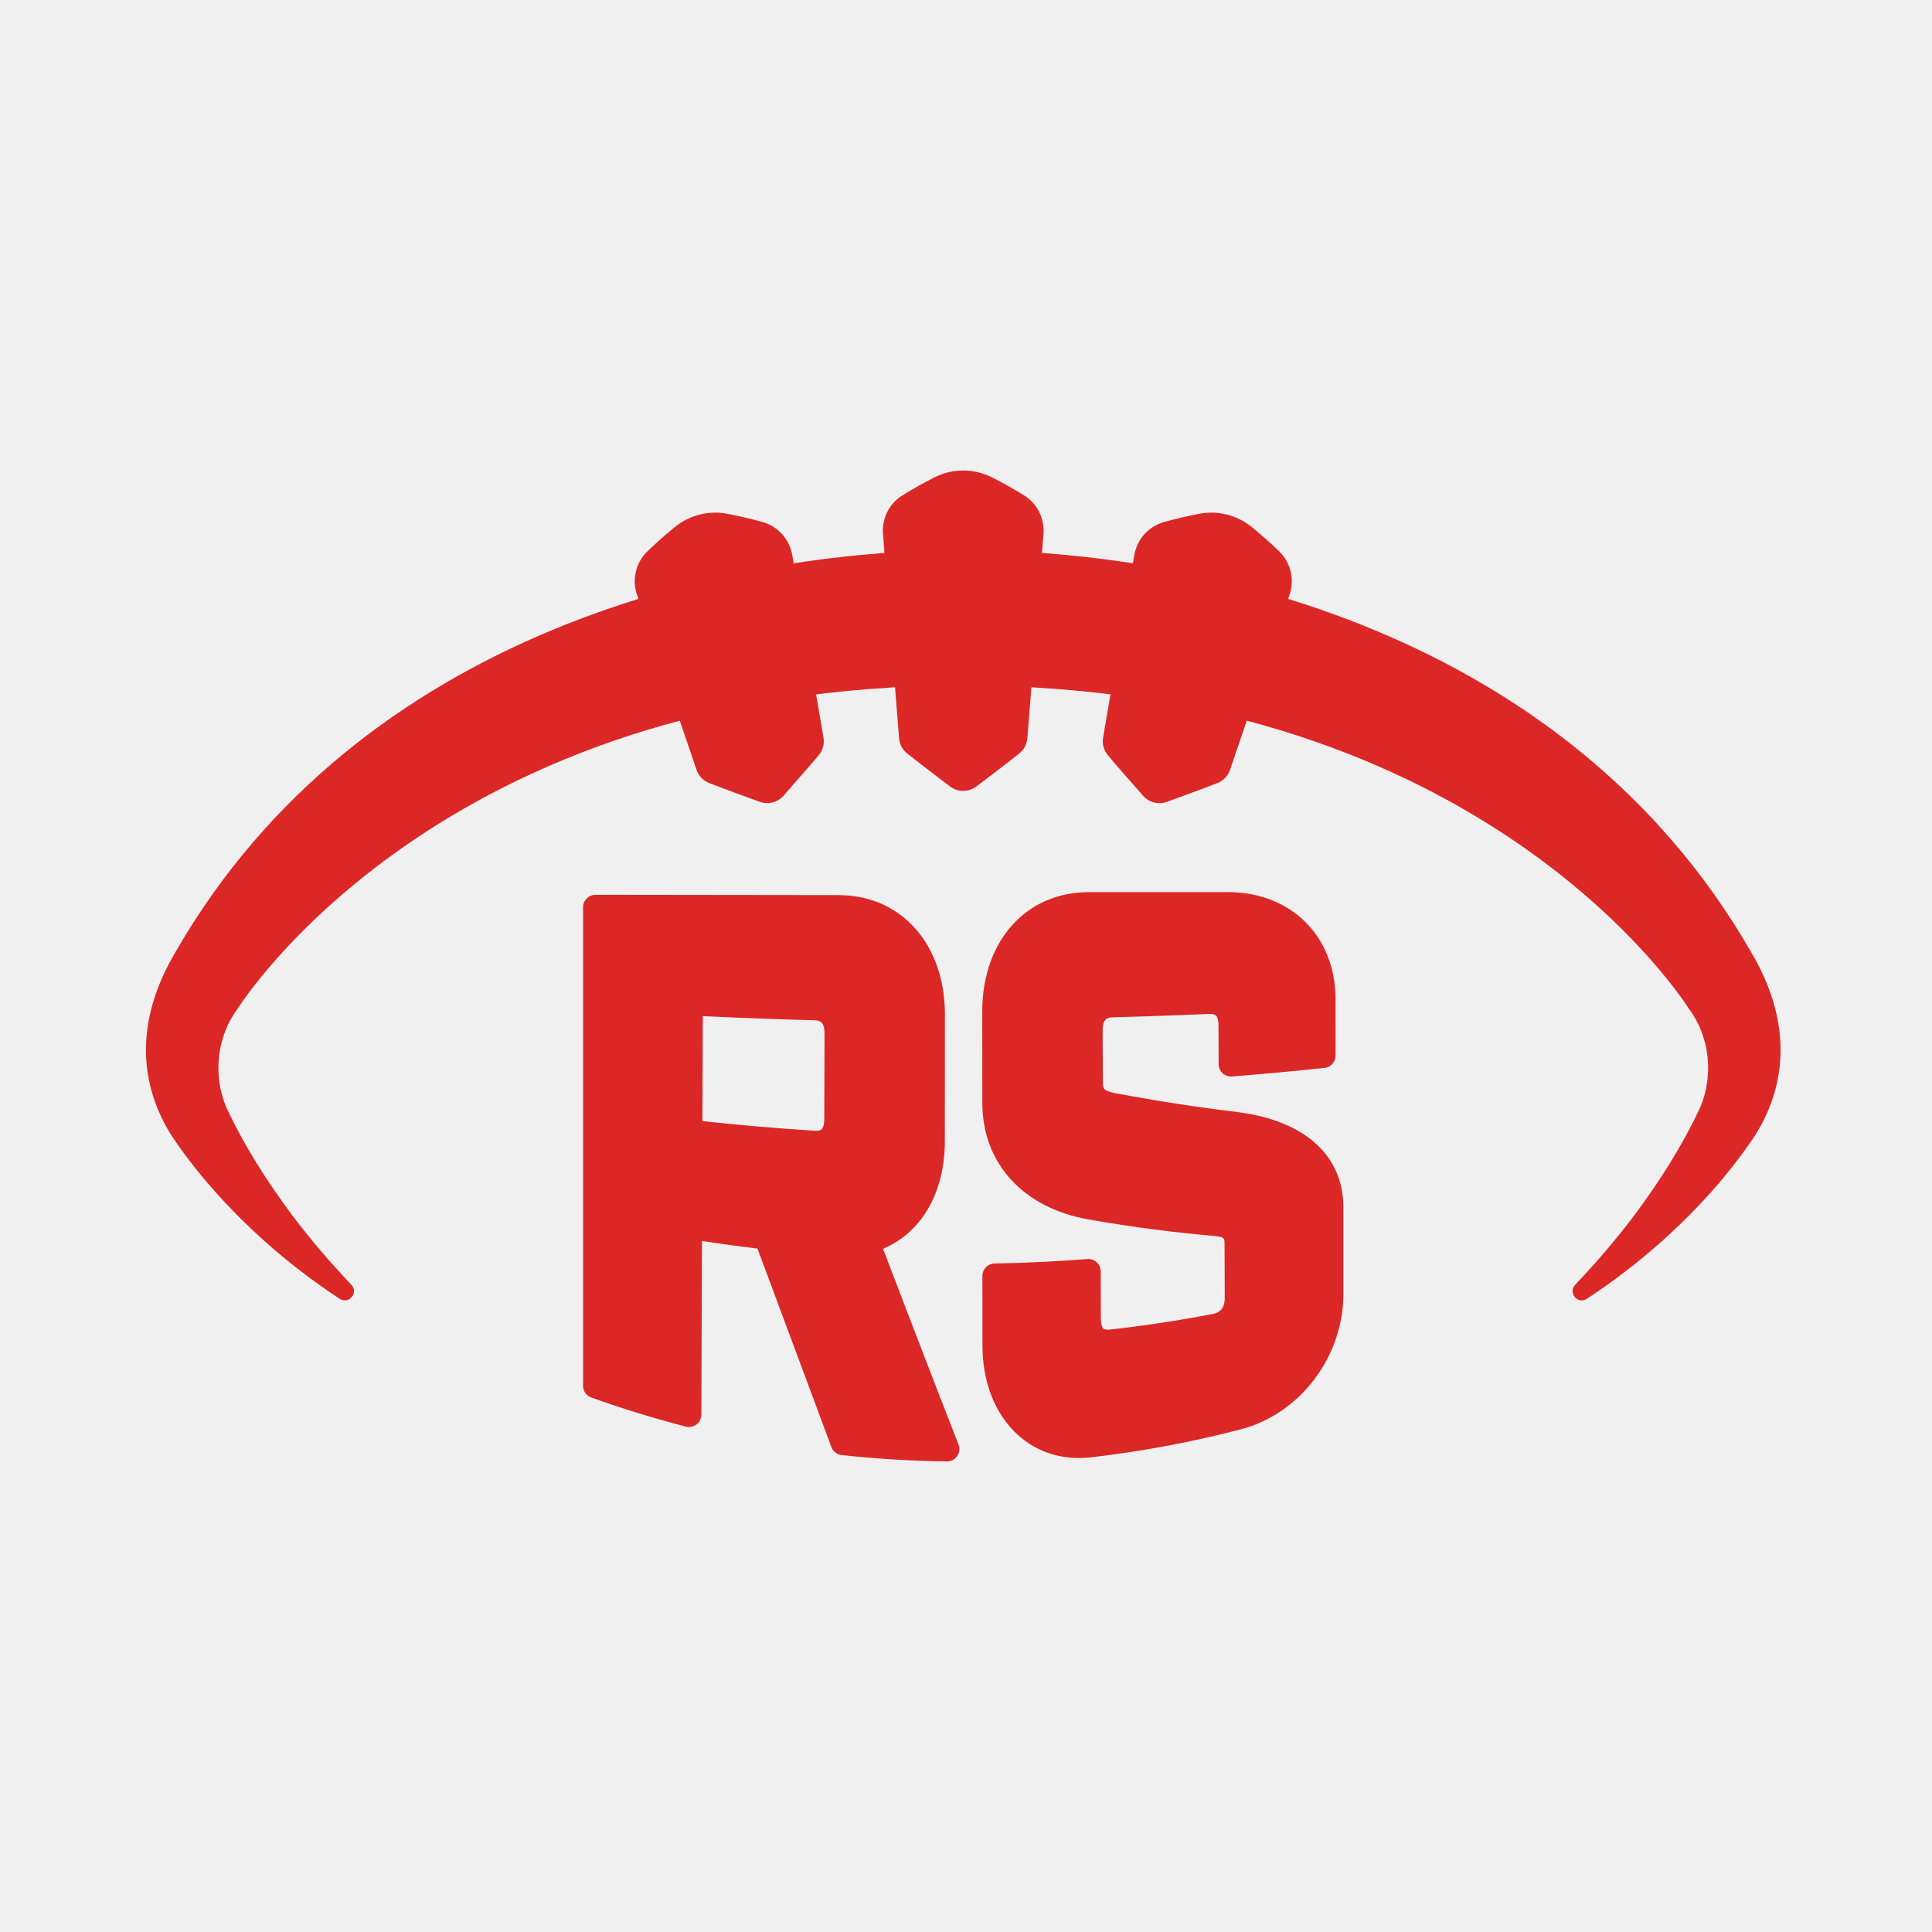
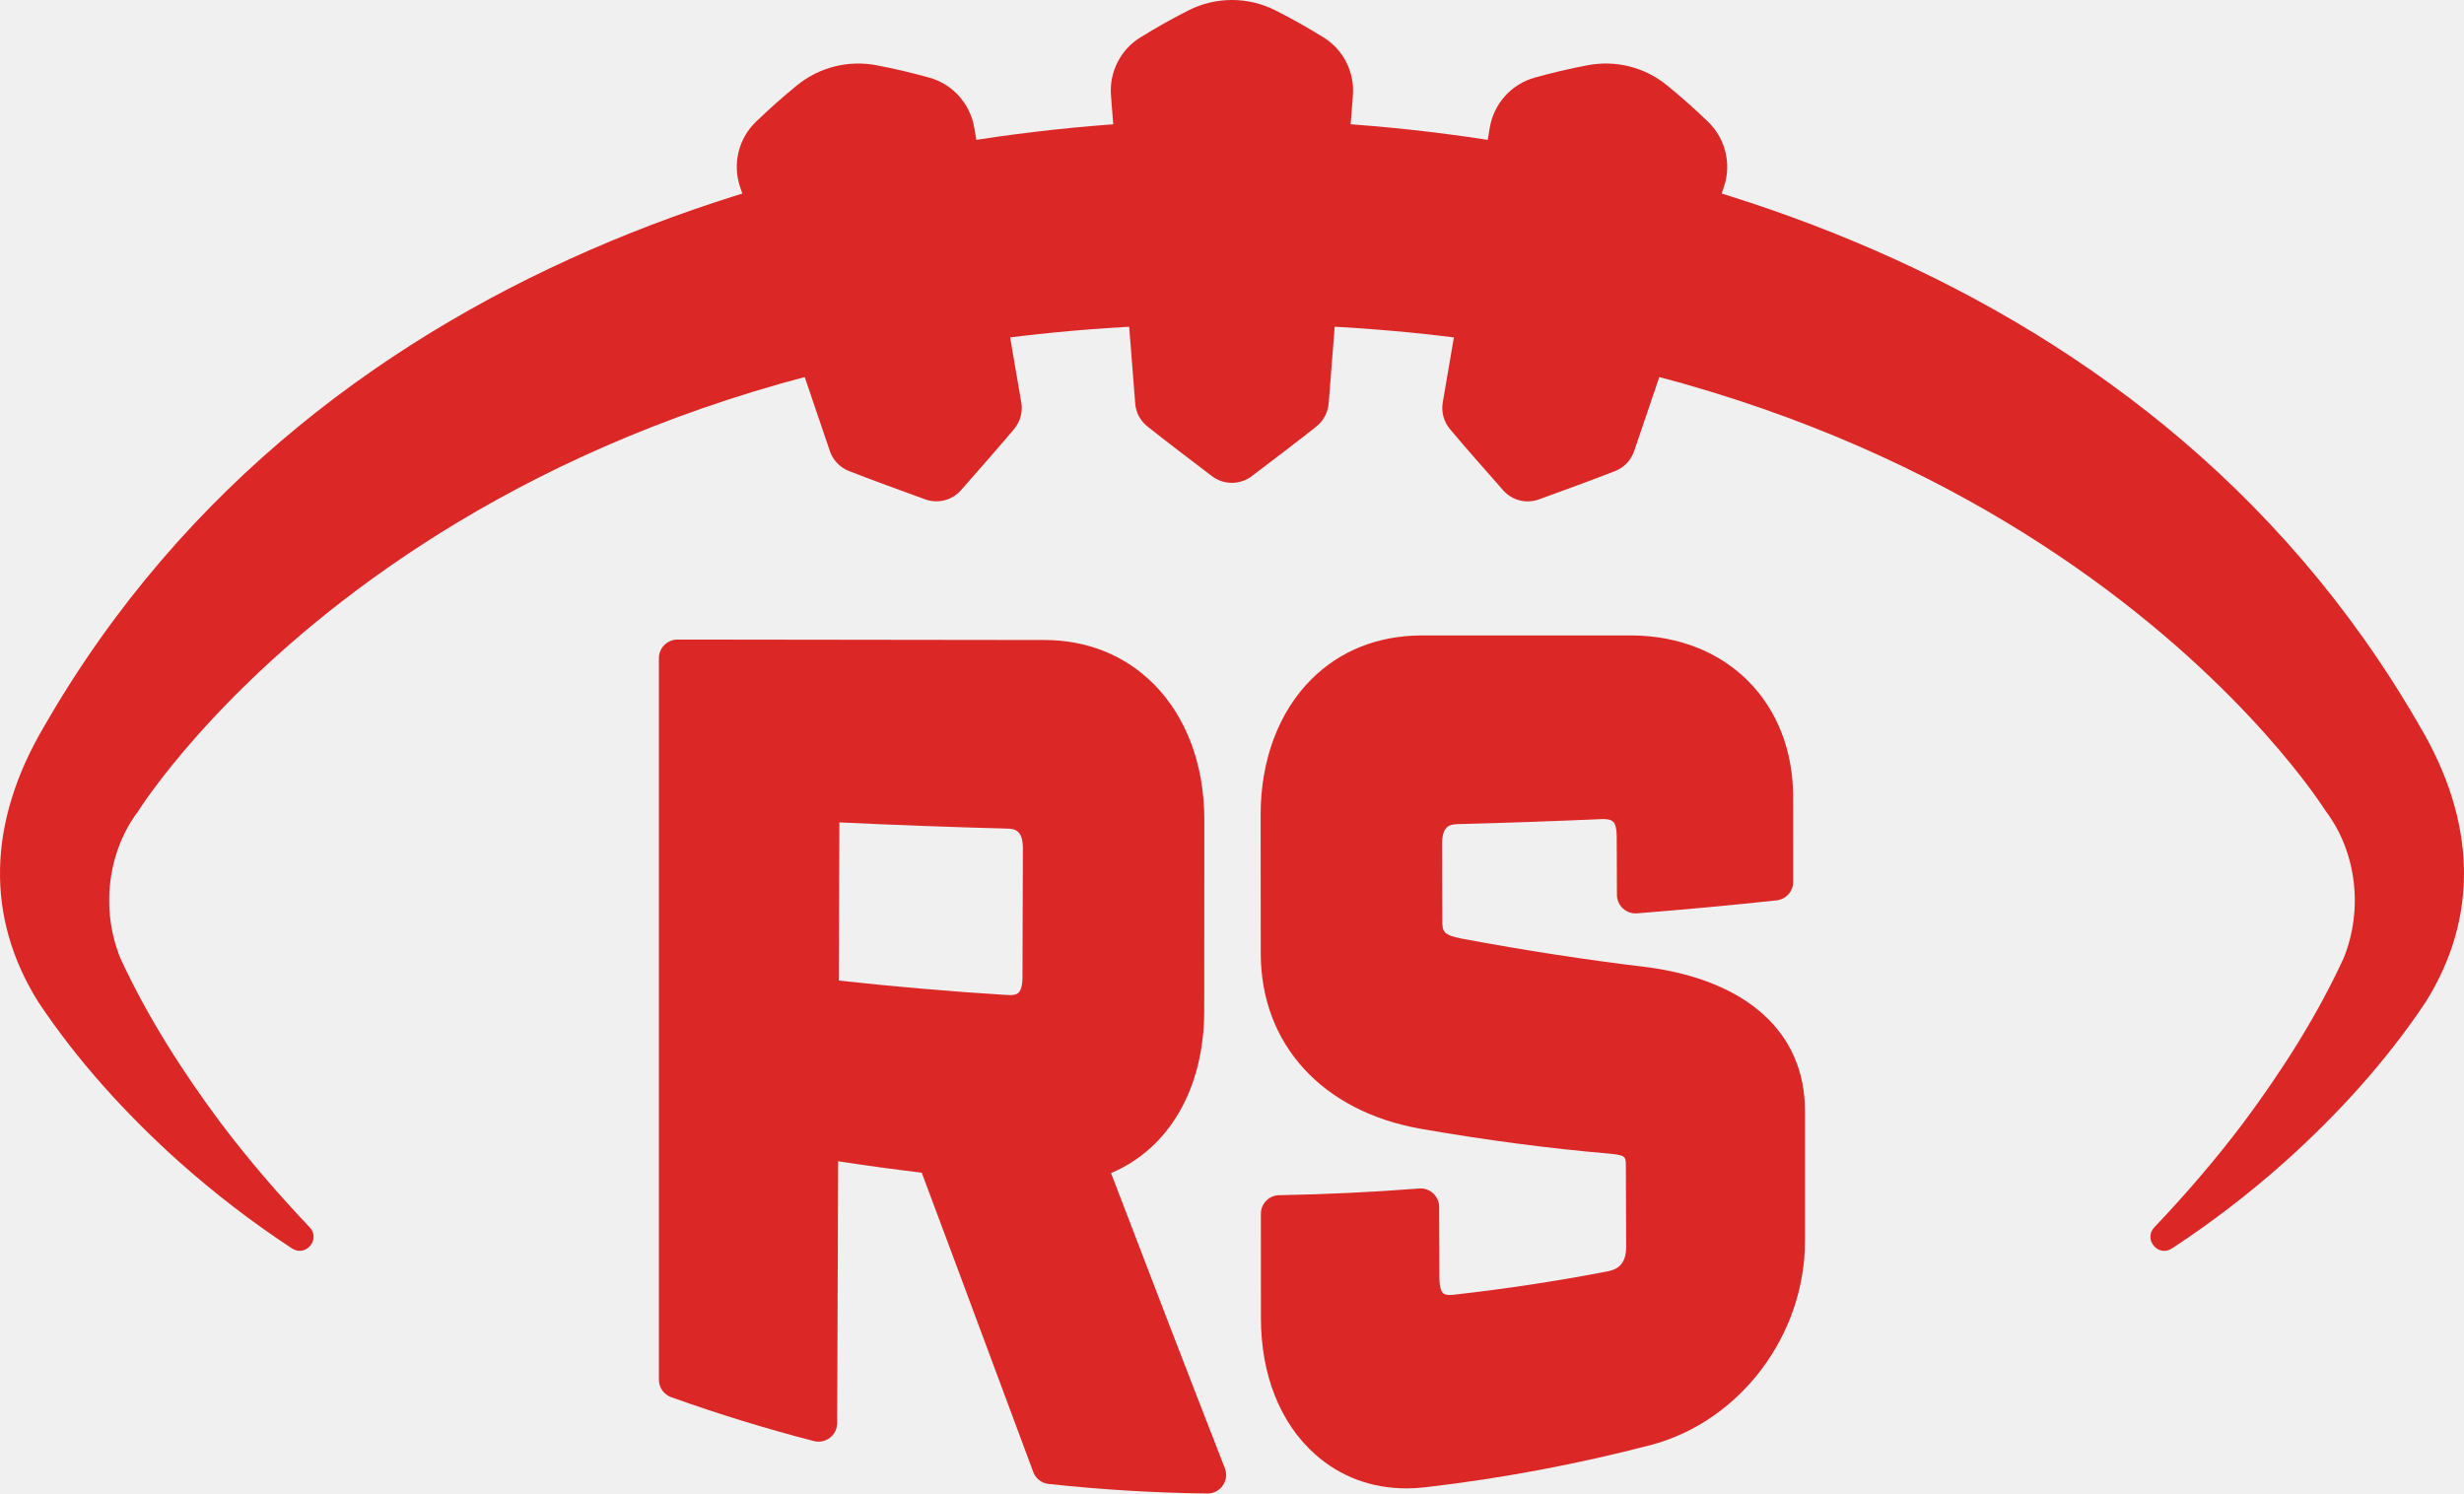
- <svg xmlns="http://www.w3.org/2000/svg" version="1.1" x="0px" y="0px" viewBox="0 0 512 512" style="enable-background:new 0 0 512 512;" xml:space="preserve">
+ <svg xmlns="http://www.w3.org/2000/svg" version="1.1" x="0px" y="0px" viewBox="38.68 124.69 433.19 262.6" style="enable-background:new 0 0 512 512;" xml:space="preserve">
  <style type="text/css">
	.st0{fill:none;stroke:#000000;stroke-width:1.693;stroke-miterlimit:10;}
	.st1{fill:none;stroke:#000000;stroke-width:1.839;stroke-miterlimit:10;}
	.st2{fill:none;stroke:#000000;stroke-width:1.373;stroke-miterlimit:10;}
	.st3{fill:#CB2026;}
	.st4{fill:#FFFFFF;}
	.st5{fill:none;stroke:#FFFFFF;stroke-width:2.889;stroke-miterlimit:10;}
	.st6{fill:none;stroke:#FFFFFF;stroke-width:3.678;stroke-miterlimit:10;}
	.st7{fill:none;stroke:#FFFFFF;stroke-width:4.681;stroke-miterlimit:10;}
	.st8{fill:none;stroke:#000000;stroke-width:6;stroke-miterlimit:10;}
	.st9{fill:#CC2127;}
	.st10{fill:#606161;}
	.st11{fill:none;stroke:#CB2026;stroke-width:17;stroke-linecap:round;stroke-miterlimit:10;}
	.st12{fill:none;stroke:#CB2026;stroke-width:17.03;stroke-linecap:round;stroke-miterlimit:10;}
	.st13{opacity:0.09;}
	.st14{opacity:0.72;fill:#606161;}
	.st15{fill:none;stroke:#000000;stroke-width:4;stroke-linecap:round;stroke-miterlimit:10;}
	.st16{opacity:0.48;fill:#CB2026;}
	.st17{opacity:0.91;fill:#606161;}
	.st18{opacity:0.91;fill:none;stroke:#606161;stroke-width:10;stroke-miterlimit:10;}
	.st19{fill:none;stroke:#606161;stroke-width:6.527;stroke-miterlimit:10;}
	.st20{fill:none;stroke:#606161;stroke-width:7;stroke-miterlimit:10;}
	.st21{opacity:0.91;fill:#FFFFFF;}
	.st22{opacity:0.48;fill:none;stroke:#14150C;stroke-width:2;stroke-miterlimit:10;}
	.st23{fill:#DF3034;}
	.st24{fill:#1A304D;}
	.st25{fill:#DC2727;}
	.st26{fill:#060707;}
	.st27{fill:#D7282F;}
	.st28{fill:none;stroke:#000000;stroke-width:0.932;stroke-miterlimit:10;}
</style>
  <g id="Layer_1">
</g>
  <g id="Layer_2">
    <g>
      <g>
        <g>
          <g>
            <path class="st25" d="M293.61,200.16c-1.1-1.31-1.57-3.03-1.28-4.71l0,0c0.29-1.67,5.92-34.6,8.27-48.34       c0.72-4.22,3.8-7.64,7.93-8.78c2.93-0.81,5.98-1.56,9.33-2.18c4.91-0.92,9.98,0.36,13.85,3.51c2.66,2.16,5.02,4.28,7.23,6.41       c3.1,2.97,4.19,7.46,2.81,11.52c-3.86,11.36-12.99,38.22-15.78,46.43c-0.55,1.61-1.77,2.88-3.35,3.5       c-3.41,1.34-9.48,3.56-13.39,4.98c-2.23,0.81-4.71,0.18-6.28-1.6C300.19,207.78,295.95,202.96,293.61,200.16z" />
          </g>
          <g>
            <path class="st25" d="M240.38,199.65c-1.24-0.99-2-2.43-2.12-4.01c-0.7-8.92-3.23-40.99-4.26-54.14       c-0.32-4.11,1.65-8.07,5.16-10.23c2.65-1.63,5.43-3.23,8.51-4.78c4.77-2.4,10.42-2.4,15.19,0c3.09,1.55,5.87,3.15,8.51,4.78       c3.51,2.16,5.48,6.12,5.16,10.23c-1.04,13.25-3.55,45.13-4.26,54.11c-0.13,1.59-0.9,3.05-2.14,4.05       c-2.78,2.23-7.93,6.14-11.38,8.75c-2.07,1.57-4.93,1.57-7,0C248.32,205.8,243.16,201.88,240.38,199.65z" />
          </g>
          <g>
            <path class="st25" d="M187.95,207.52c-1.59-0.62-2.82-1.9-3.37-3.52c-2.79-8.2-11.96-35.16-15.78-46.41       c-1.38-4.06-0.29-8.55,2.81-11.52c2.21-2.12,4.57-4.25,7.23-6.41c3.88-3.14,8.95-4.43,13.86-3.51c3.35,0.63,6.4,1.37,9.33,2.18       c4.12,1.14,7.2,4.56,7.93,8.78c2.03,11.82,6.81,39.78,8.27,48.35c0.29,1.68-0.18,3.38-1.28,4.69       c-2.34,2.79-6.58,7.62-9.32,10.73c-1.57,1.78-4.06,2.42-6.3,1.61C197.42,211.07,191.36,208.86,187.95,207.52z" />
          </g>
        </g>
        <path class="st25" d="M255.28,181.65c139.04,0,192.01,85.28,192.28,85.65c5.45,7.21,6.61,17.35,3.15,25.86     c-4.74,10.27-10.81,19.78-17.6,28.91c-4.81,6.38-10.06,12.5-15.67,18.4c-2,2.11,0.66,5.33,3.09,3.73     c6.97-4.57,13.64-9.69,19.95-15.32c9.22-8.28,17.8-17.69,24.7-28.08c9.21-14.77,8.99-31.46-1.16-48.55     c-49-85.11-146.73-106.48-208.73-106.48h-0.03c-62,0-159.72,21.38-208.73,106.48c-10.15,17.09-10.37,33.79-1.16,48.55     c6.9,10.4,15.49,19.8,24.7,28.08c6.31,5.63,12.98,10.75,19.95,15.32c2.43,1.59,5.1-1.63,3.09-3.73     c-5.6-5.89-10.85-12.02-15.67-18.4c-6.79-9.14-12.86-18.64-17.6-28.91c-3.46-8.51-2.3-18.64,3.15-25.86     C63.26,266.93,116.24,181.65,255.28,181.65L255.28,181.65z" />
        <g>
          <path class="st25" d="M234.01,330.95c10.19-4.29,16.37-14.87,16.38-28.48l0.02-33.67c0-9.64-3.17-18.11-8.92-23.86      c-5.05-5.05-11.7-7.72-19.22-7.72c-0.01,0-0.03,0-0.04,0c-21.48-0.01-42.96-0.04-64.43-0.08h0c-1.81,0-3.28,1.46-3.28,3.27      v126.87c0,1.38,0.87,2.61,2.17,3.08l0.07,0.02c8.22,2.94,16.56,5.51,25.01,7.69l0,0c2.07,0.53,4.08-1.02,4.09-3.16l0.17-46.04      c4.85,0.75,9.77,1.42,14.7,2.01c4.32,11.54,8.66,23.2,13.01,34.91l6.59,17.71c0.43,1.16,1.48,1.98,2.71,2.11l0,0      c9.21,1,18.6,1.57,27.89,1.68l0,0c2.32,0.03,3.93-2.3,3.09-4.46l0,0C247.11,365.15,240.13,346.95,234.01,330.95z M218.51,273.93      l-0.07,22.63c0,1.29-0.26,2.27-0.71,2.69c-0.42,0.4-1.22,0.43-1.83,0.4c-9.92-0.61-19.91-1.47-29.75-2.55l0.1-27.81      c9.71,0.46,19.62,0.83,29.49,1.09C217.2,270.41,218.51,270.71,218.51,273.93z" />
          <path class="st25" d="M328.06,294.72c-10.26-1.22-21.18-2.9-32.43-5c-3.24-0.65-3.37-1.2-3.38-3.2l-0.04-13.38      c-0.01-3.21,1.3-3.51,2.77-3.55c8.3-0.21,16.83-0.51,25.35-0.88c0.53-0.02,1.48,0.01,1.94,0.44c0.4,0.38,0.63,1.25,0.64,2.39      l0.04,10.49c0.01,1.9,1.63,3.4,3.53,3.25l0,0c8.21-0.65,16.46-1.41,24.54-2.28l0,0c1.66-0.18,2.92-1.58,2.92-3.26l-0.01-14.88      c0.01-16.59-11.58-28.28-28.22-28.44h-37.21c-7.54,0.04-14.21,2.65-19.27,7.71c-5.76,5.75-8.93,14.22-8.92,23.86l0.02,24.3      c0,16.01,10.81,27.84,28.2,30.89c11.38,1.98,22.49,3.44,32.98,4.34c3,0.29,3,0.51,3.01,2.2l0.05,14.19      c0.01,3.27-1.74,4.03-3.26,4.32c-8.94,1.72-18.08,3.11-27.17,4.12c-0.47,0.05-1.34,0.09-1.74-0.27      c-0.41-0.36-0.65-1.32-0.66-2.57l-0.04-12.6c-0.01-1.9-1.63-3.4-3.53-3.25l0,0c-8.14,0.64-16.42,1.03-24.61,1.18l0,0      c-1.78,0.03-3.21,1.49-3.21,3.27l0.01,18.33c0,9.98,3.38,18.48,9.52,23.95c4.44,3.95,9.94,6,16.06,6c1.1,0,2.22-0.07,3.35-0.2      c13.39-1.55,26.79-4.07,39.87-7.49c15.54-4.24,26.83-19.27,26.85-35.76v-22.9C356.03,306.27,345.86,297.03,328.06,294.72z" />
        </g>
      </g>
    </g>
  </g>
</svg>
